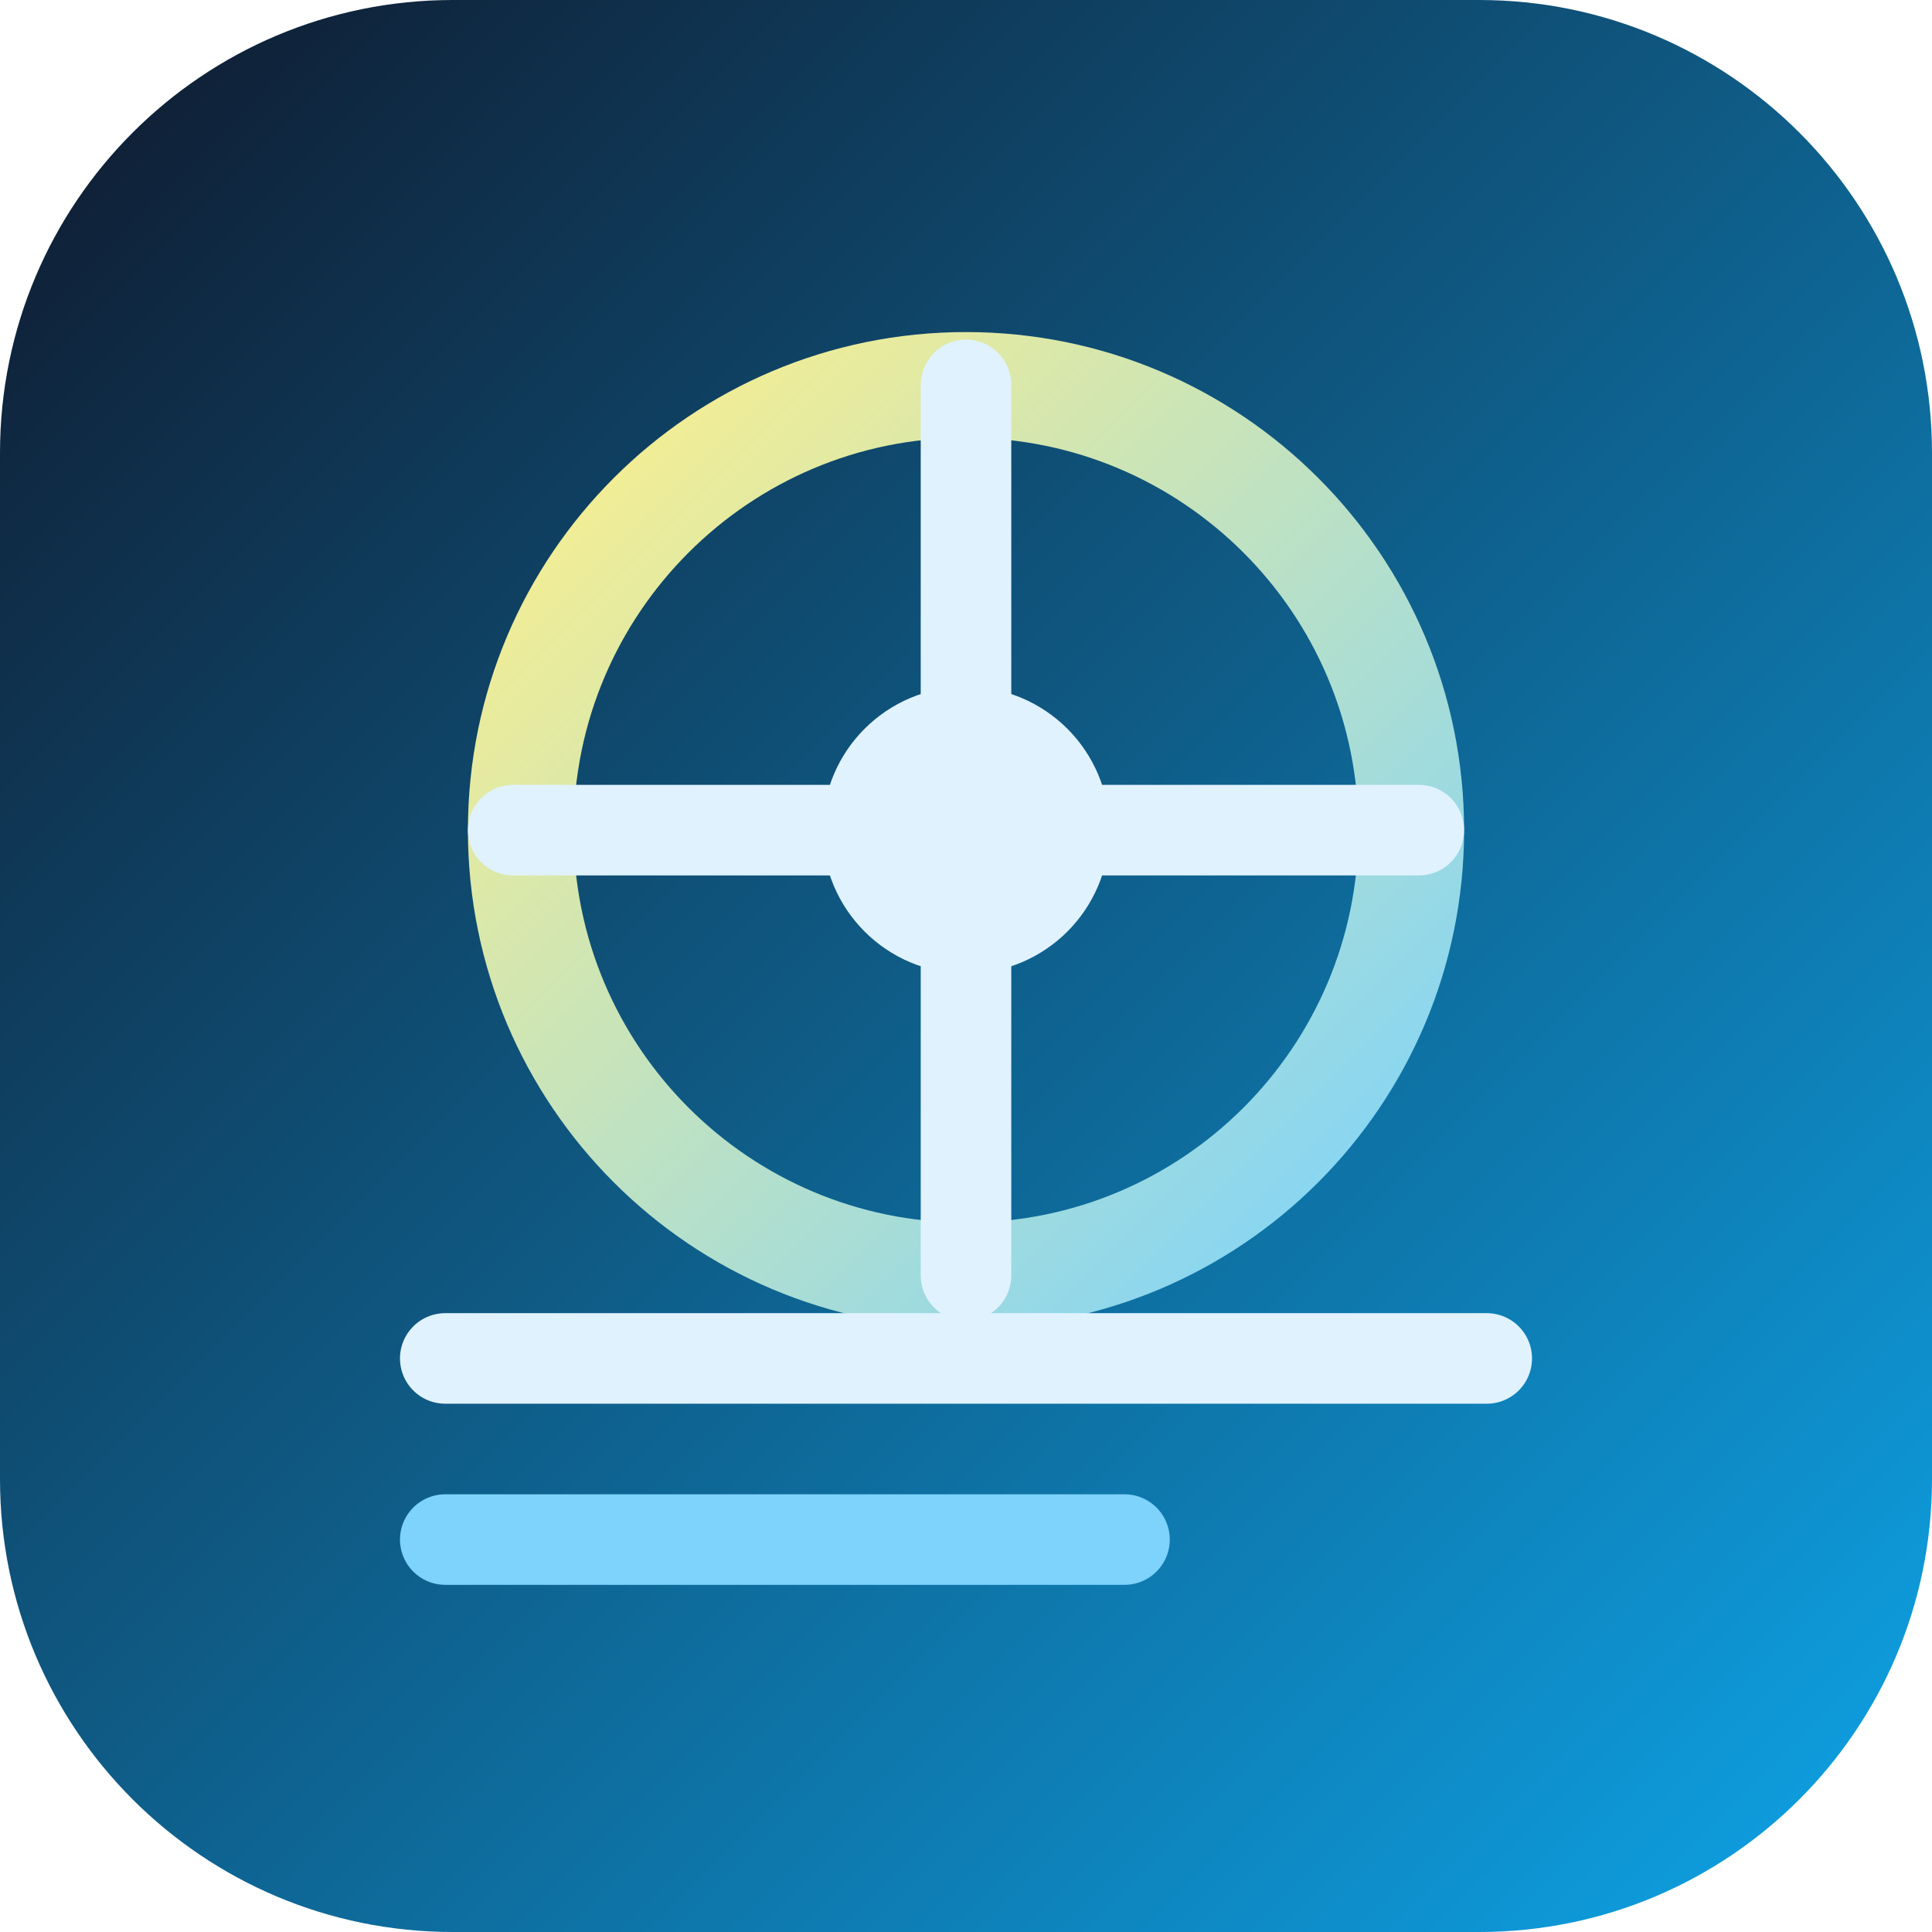
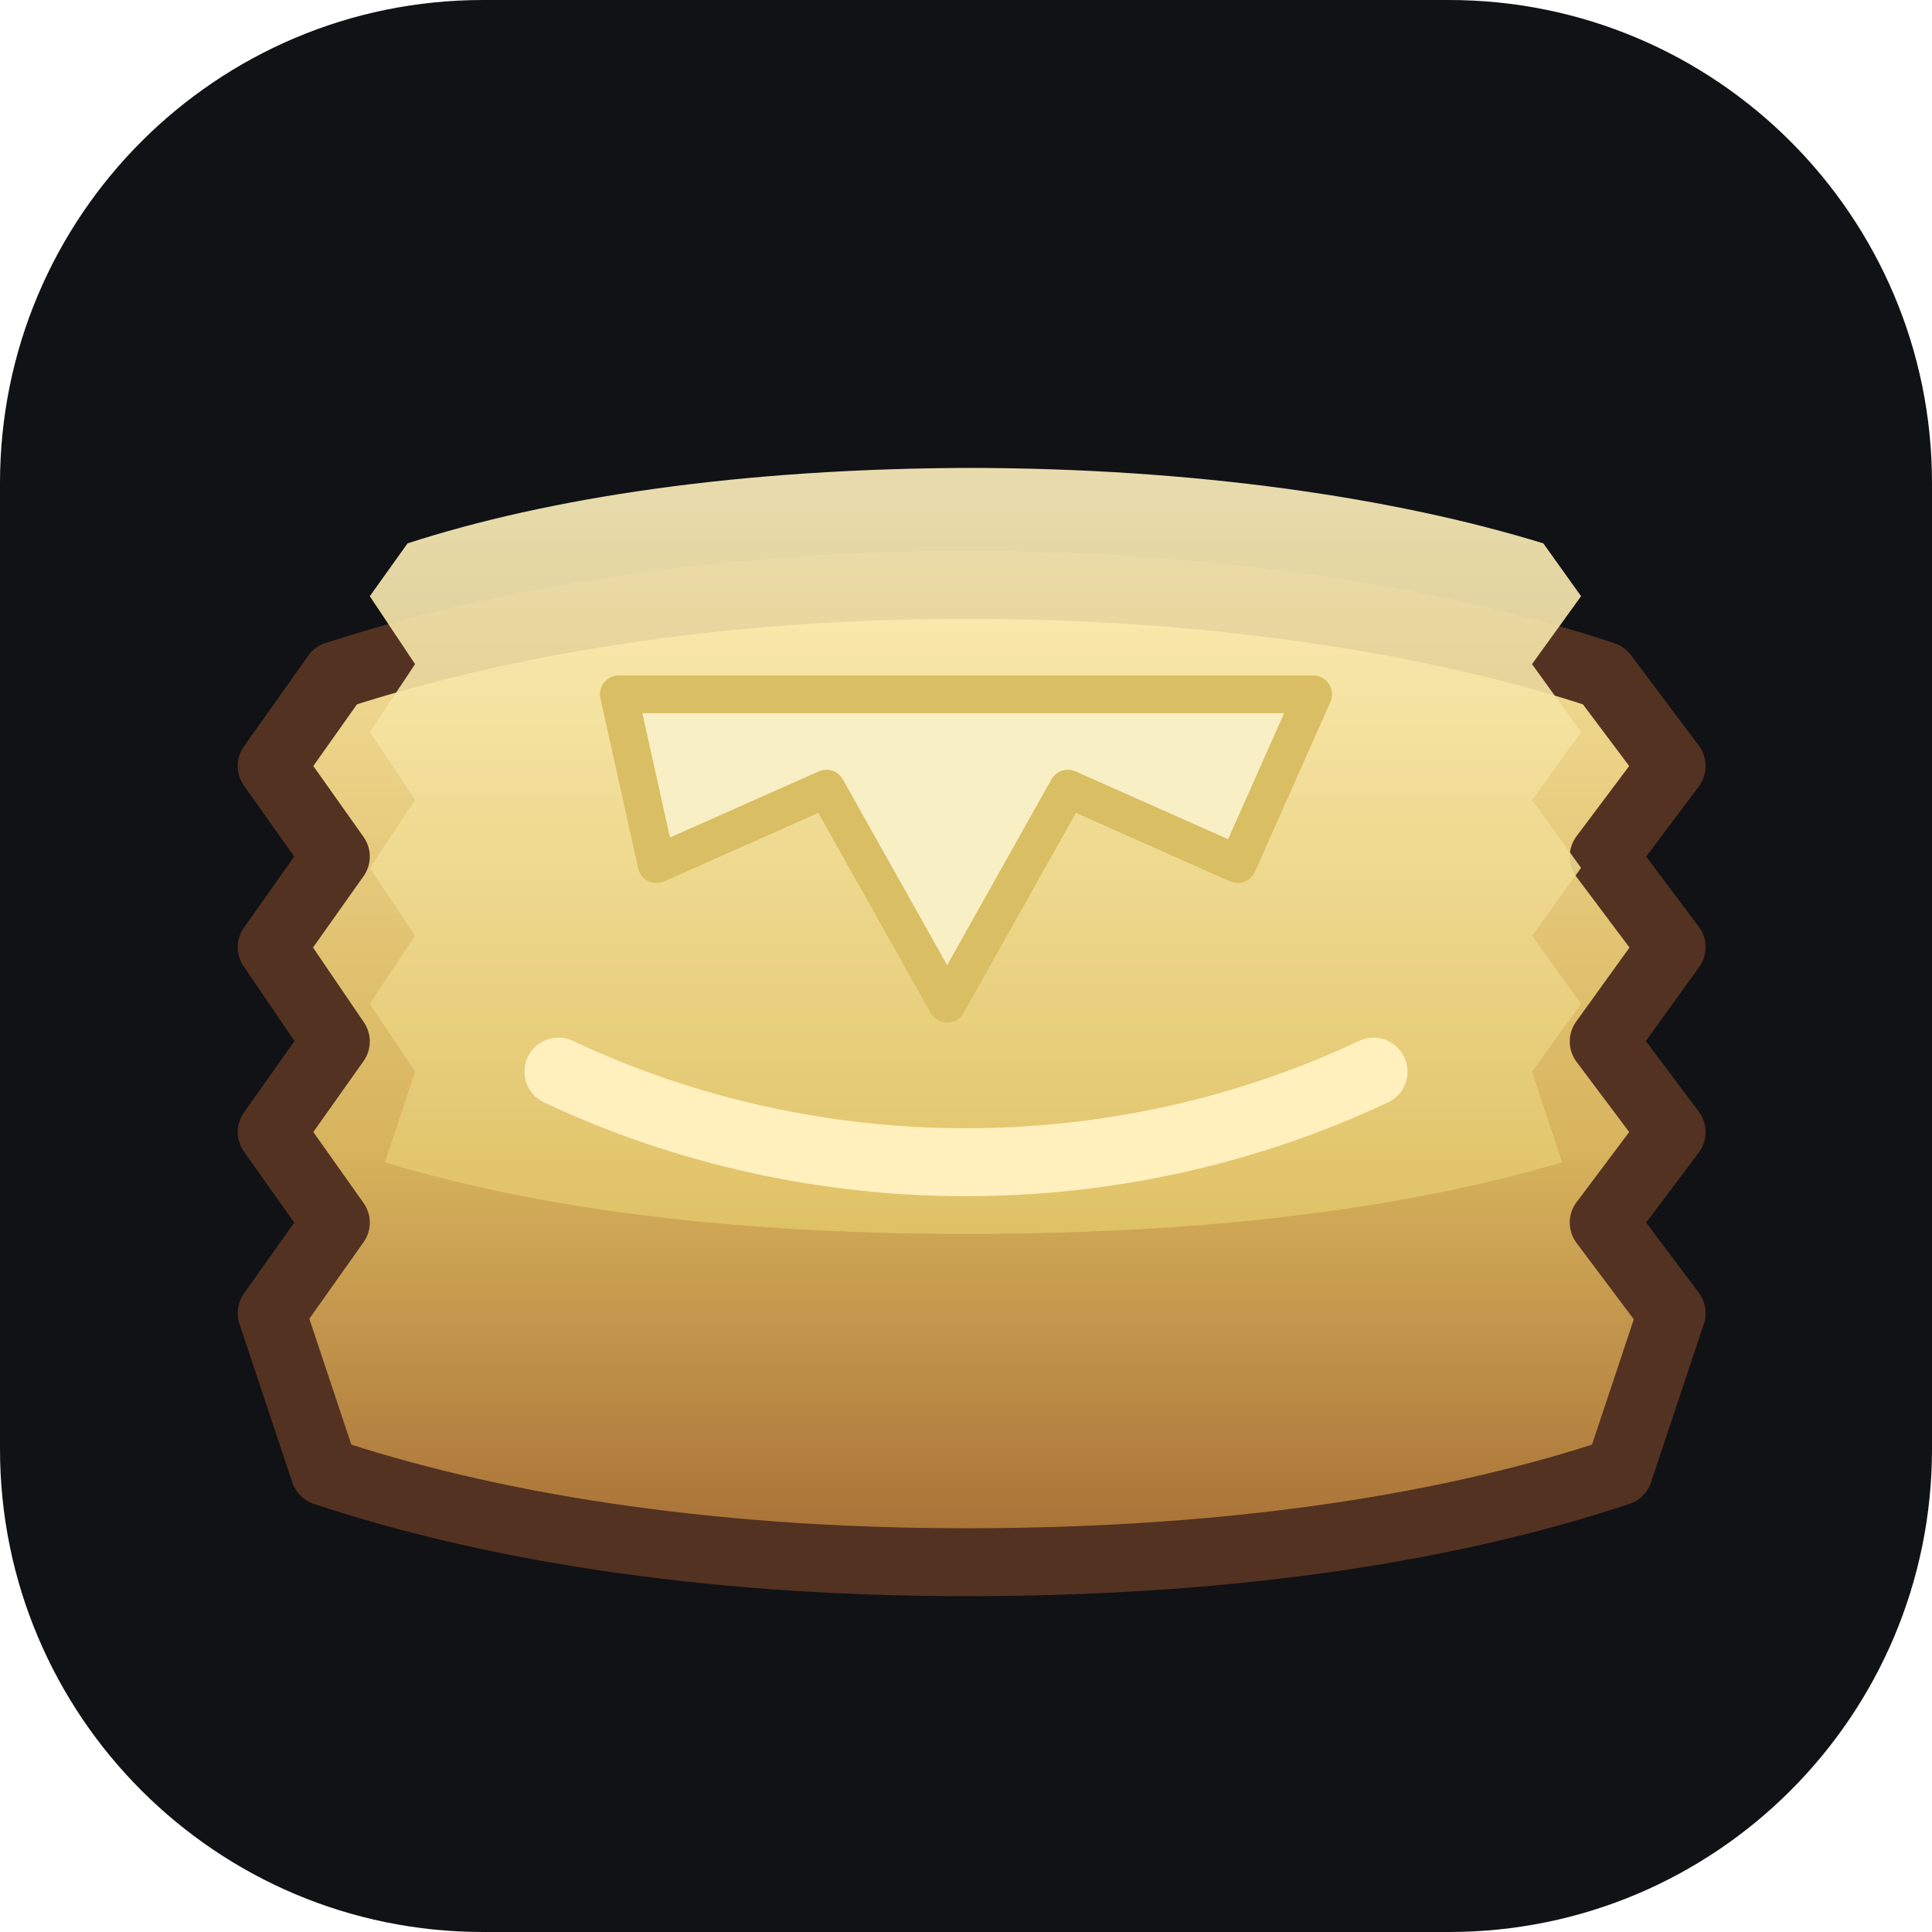
<svg xmlns="http://www.w3.org/2000/svg" viewBox="0 0 512 512">
  <defs>
-     <linearGradient id="bg" x1="0%" x2="100%" y1="0%" y2="100%">
-       <stop offset="0%" stop-color="#0f172a" />
-       <stop offset="100%" stop-color="#0ea5e9" />
+     <linearGradient id="capFill" x1="0%" x2="0%" y1="0%" y2="100%">
+       <stop offset="0%" stop-color="#f3df98" />
+       <stop offset="58%" stop-color="#d7b35d" />
+       <stop offset="100%" stop-color="#a66e35" />
    </linearGradient>
-     <linearGradient id="core" x1="0%" x2="100%" y1="0%" y2="100%">
-       <stop offset="0%" stop-color="#fef08a" />
-       <stop offset="100%" stop-color="#7dd3fc" />
+     <linearGradient id="capInner" x1="0%" x2="0%" y1="0%" y2="100%">
+       <stop offset="0%" stop-color="#fff2bf" />
+       <stop offset="100%" stop-color="#e1c467" />
    </linearGradient>
  </defs>
-   <rect width="512" height="512" rx="120" fill="url(#bg)" />
-   <circle cx="256" cy="220" r="118" fill="none" stroke="url(#core)" stroke-width="28" />
-   <path d="M256 102v236" stroke="#e0f2fe" stroke-width="24" stroke-linecap="round" />
-   <path d="M136 220h240" stroke="#e0f2fe" stroke-width="24" stroke-linecap="round" />
-   <circle cx="256" cy="220" r="38" fill="#e0f2fe" />
-   <path d="M118 360h276" stroke="#e0f2fe" stroke-width="24" stroke-linecap="round" />
-   <path d="M118 408h180" stroke="#7dd3fc" stroke-width="24" stroke-linecap="round" />
+   <rect width="512" height="512" rx="128" fill="#111215" />
+   <g transform="translate(46 66)">
+     <path d="M210 348c-71 0-128-10-170-24l-14-42 17-24-17-24 17-24-17-25 17-24-17-24 17-24c43-14 100-24 167-24 68 0 127 10 169 24l18 24-18 24 18 24-18 25 18 24-18 24 18 24-14 42c-42 14-99 24-173 24Z" fill="url(#capFill)" stroke="#533222" stroke-width="18" stroke-linejoin="round" />
+     <path d="M210 58c61 0 114 8 153 20l10 14-13 18 13 18-13 18 13 18-13 18 13 18-13 18 8 24c-37 11-88 19-158 19-68 0-118-8-154-19l8-24-12-18 12-18-12-18 12-18-12-18 12-18-12-18 10-14c37-12 88-20 151-20Z" fill="url(#capInner)" opacity="0.9" />
+     <path d="M118 118h184l-20 45-45-20-32 57-32-57-45 20Z" fill="#f9efc4" stroke="#d9be63" stroke-width="10" stroke-linejoin="round" />
+     <path d="M102 218c34 16 71 24 108 24s74-8 108-24" fill="none" stroke="#fff0be" stroke-width="18" stroke-linecap="round" />
+   </g>
</svg>
